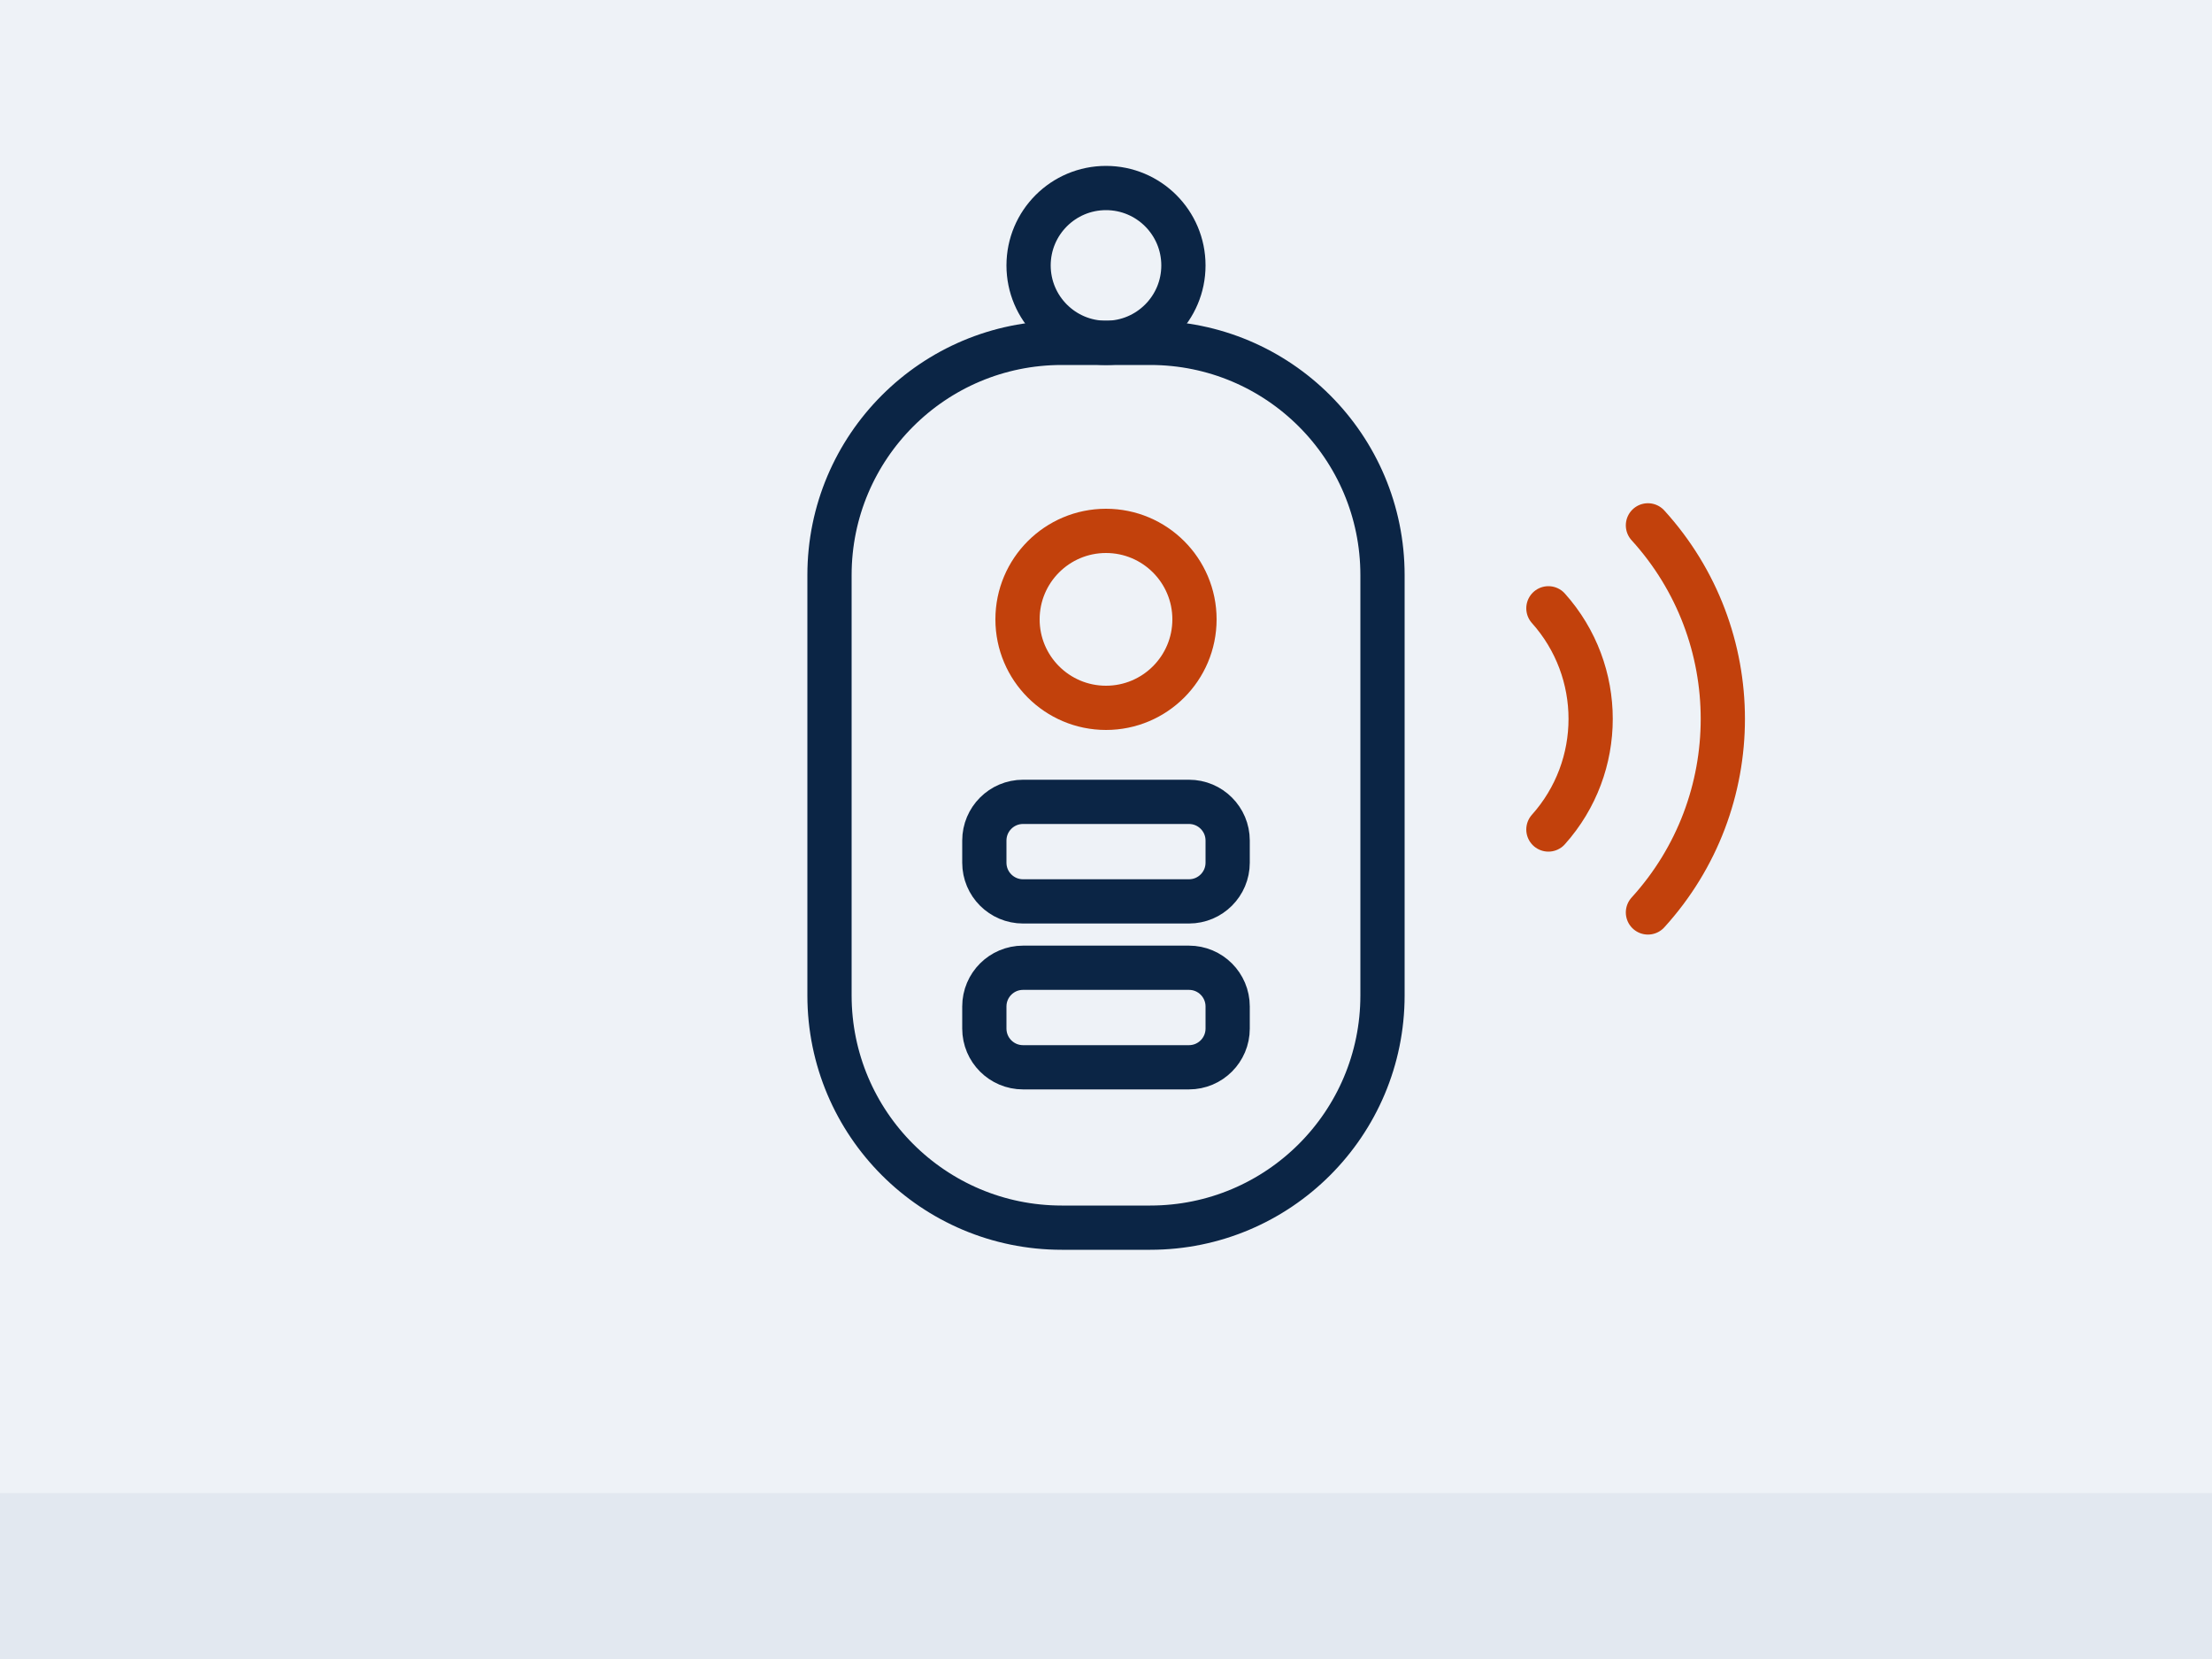
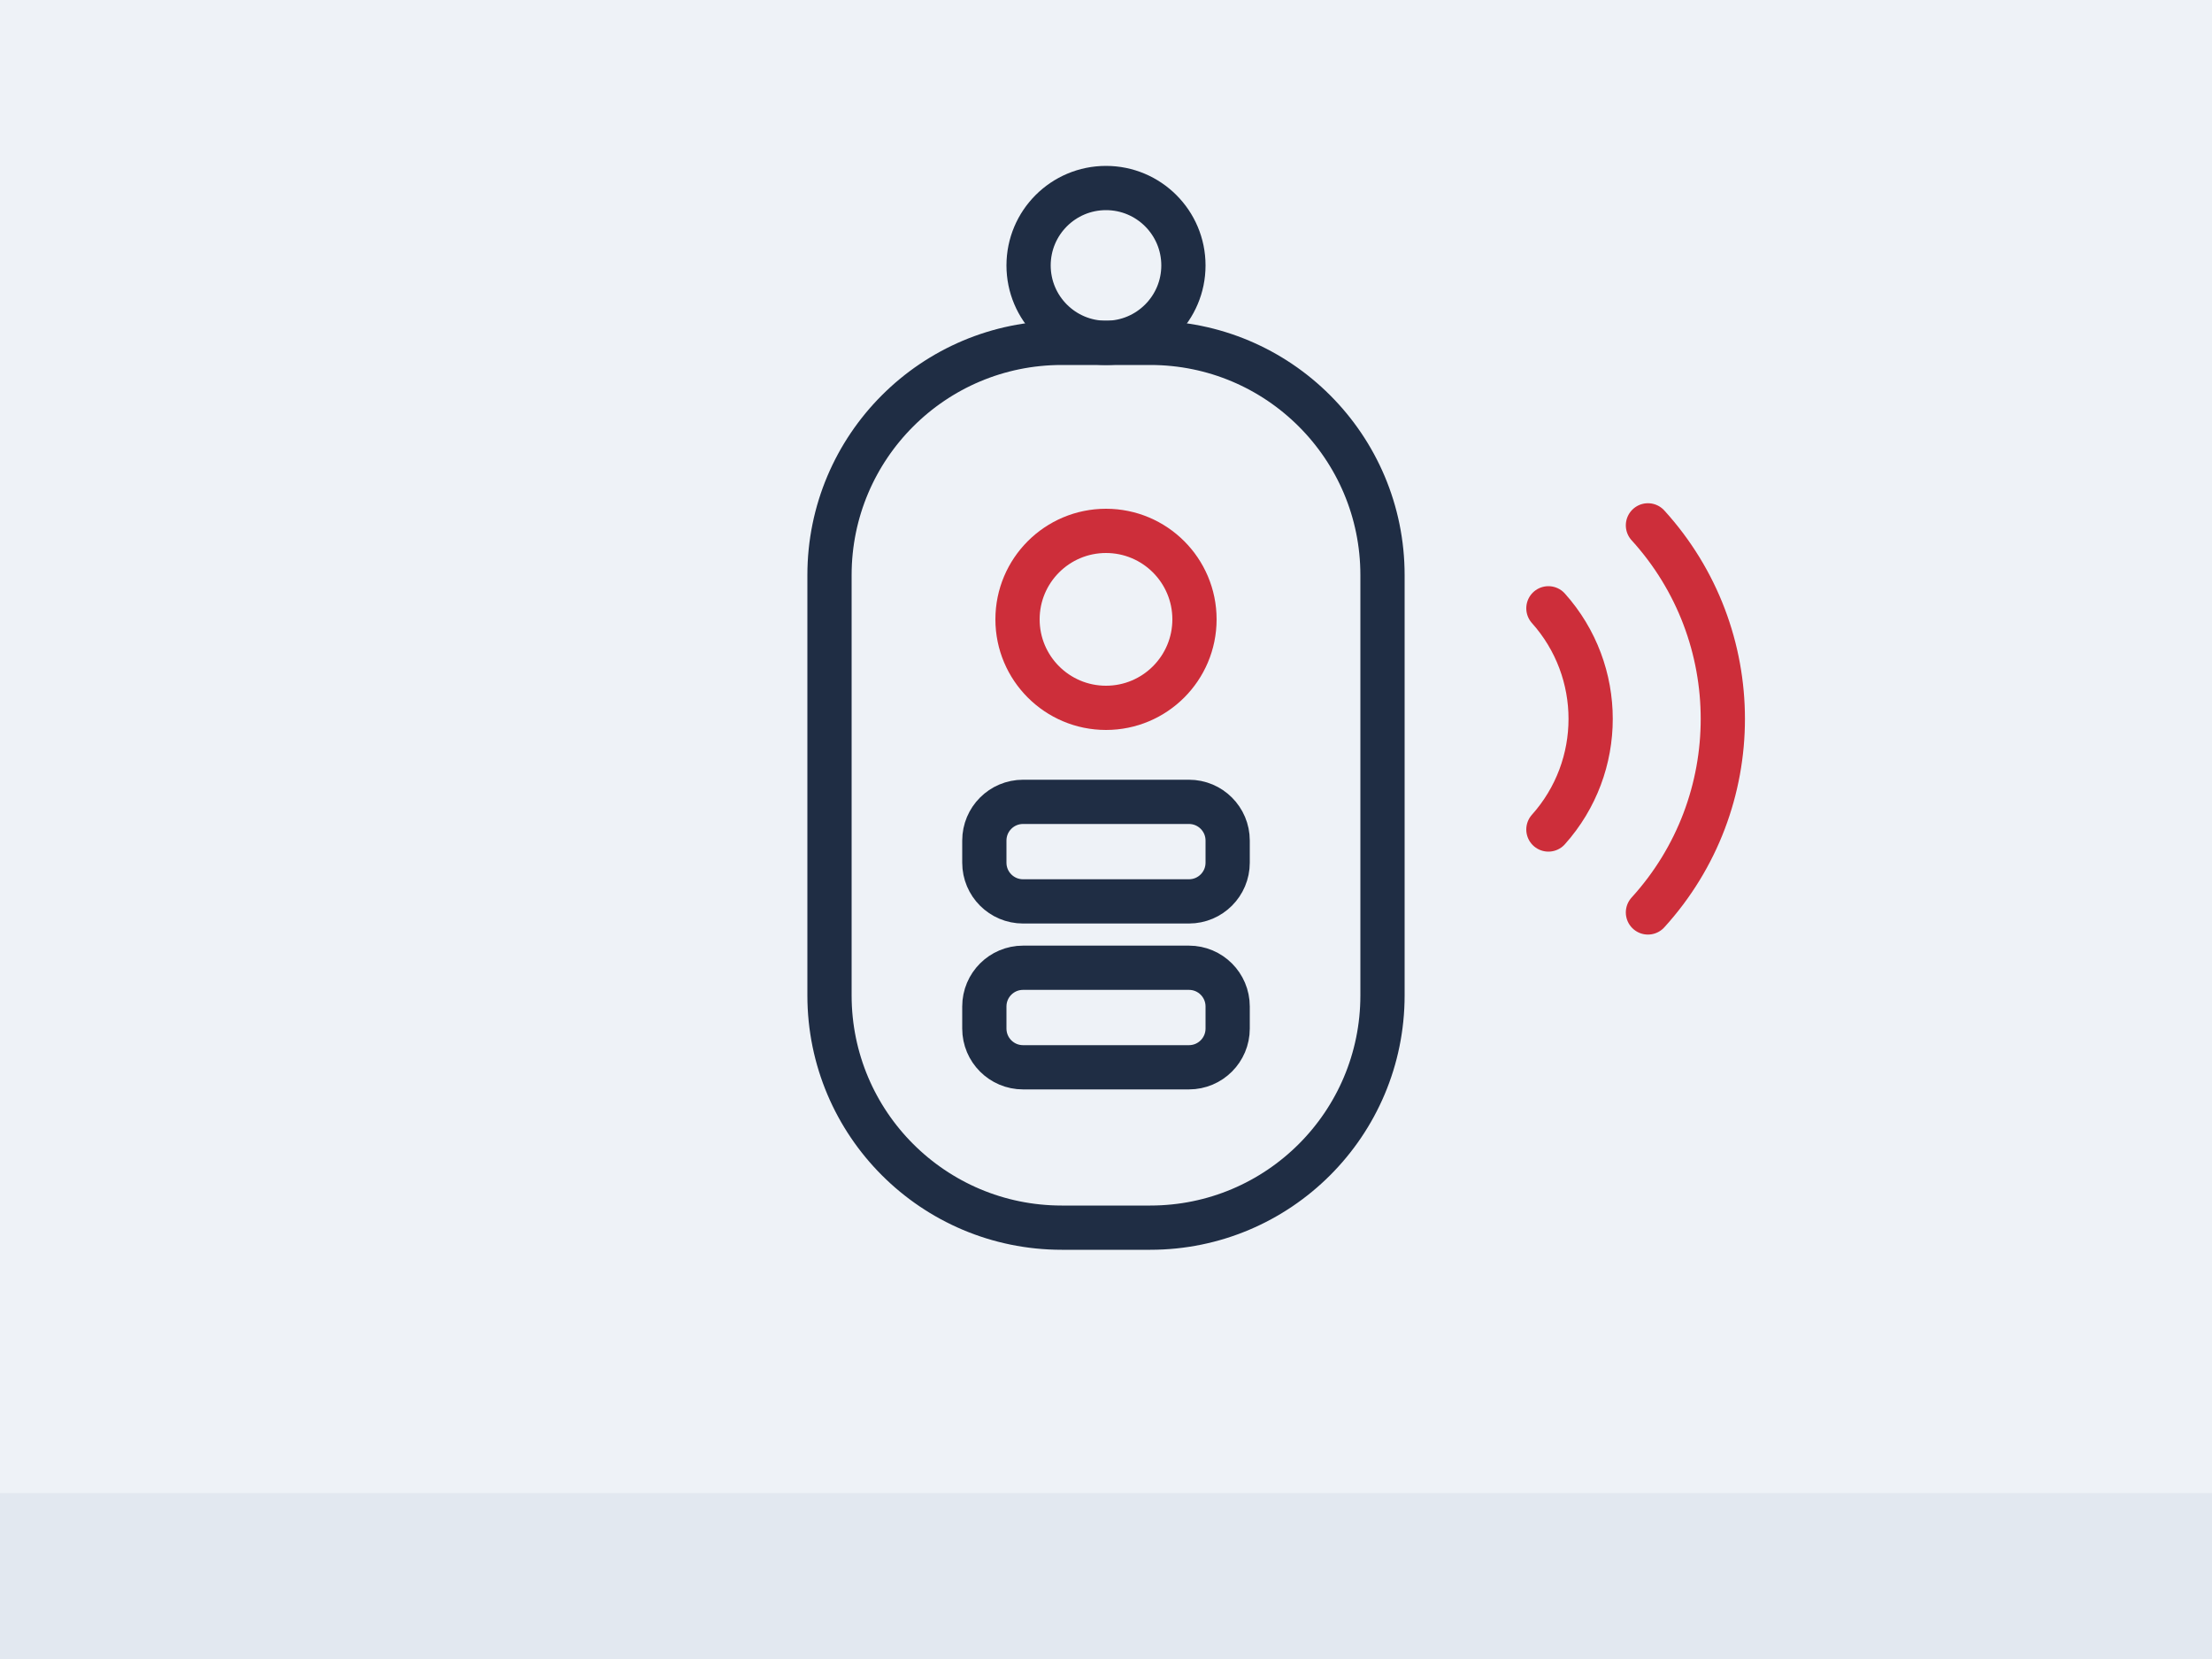
<svg xmlns="http://www.w3.org/2000/svg" viewBox="0 0 400 300" width="400" height="300" role="img" aria-label="Smart keys &amp; remotes">
  <rect width="400" height="300" fill="#eef2f7" />
  <path d="M0 270h400v30H0z" fill="#e2e8f0" />
-   <g fill="none" stroke="#0b2545" stroke-width="8" stroke-linecap="round" stroke-linejoin="round">
+   <g fill="none" stroke="#1F2D44" stroke-width="8" stroke-linecap="round" stroke-linejoin="round">
    <circle cx="200" cy="48" r="14" />
    <rect x="150" y="62" width="100" height="160" rx="42" />
-     <circle cx="200" cy="112" r="16" stroke="#c2410c" />
+     <circle cx="200" cy="112" r="16" stroke="#CD2E3A" />
    <rect x="178" y="145" width="44" height="18" rx="7" />
    <rect x="178" y="175" width="44" height="18" rx="7" />
-     <path d="M280 110a30 30 0 0 1 0 40M298 95a52 52 0 0 1 0 70" stroke="#c2410c" />
+     <path d="M280 110a30 30 0 0 1 0 40M298 95a52 52 0 0 1 0 70" stroke="#CD2E3A" />
  </g>
</svg>
